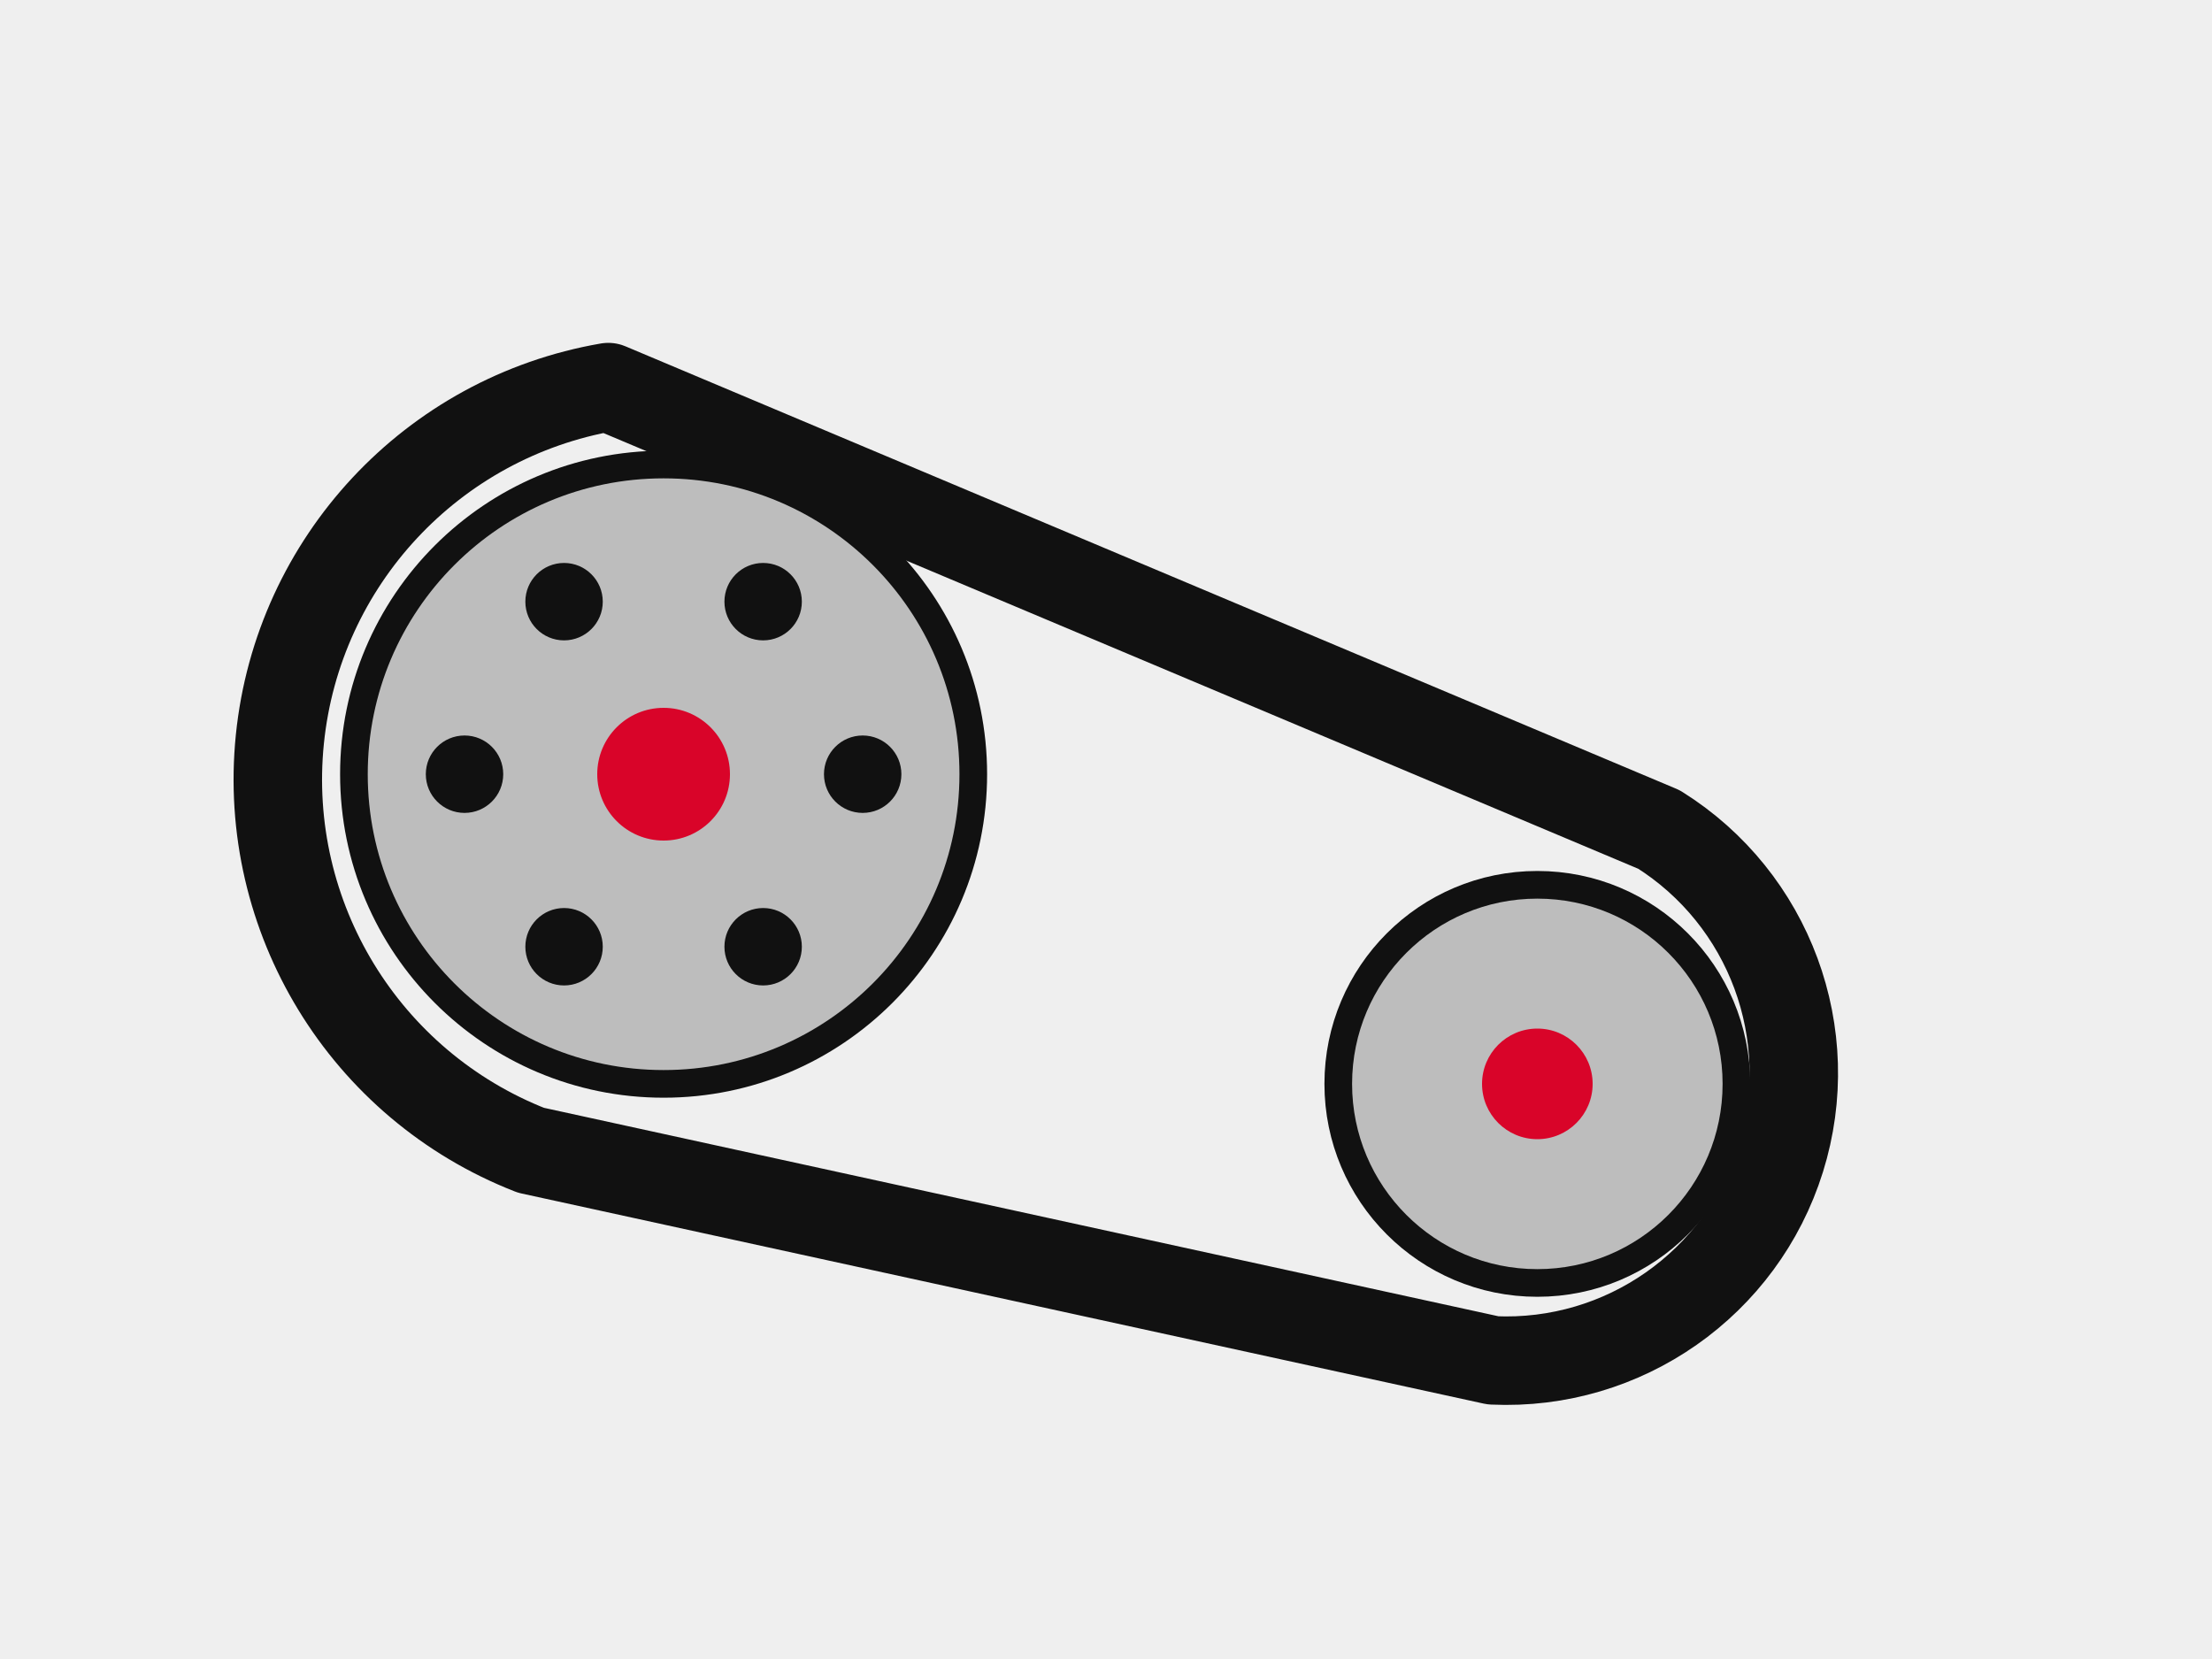
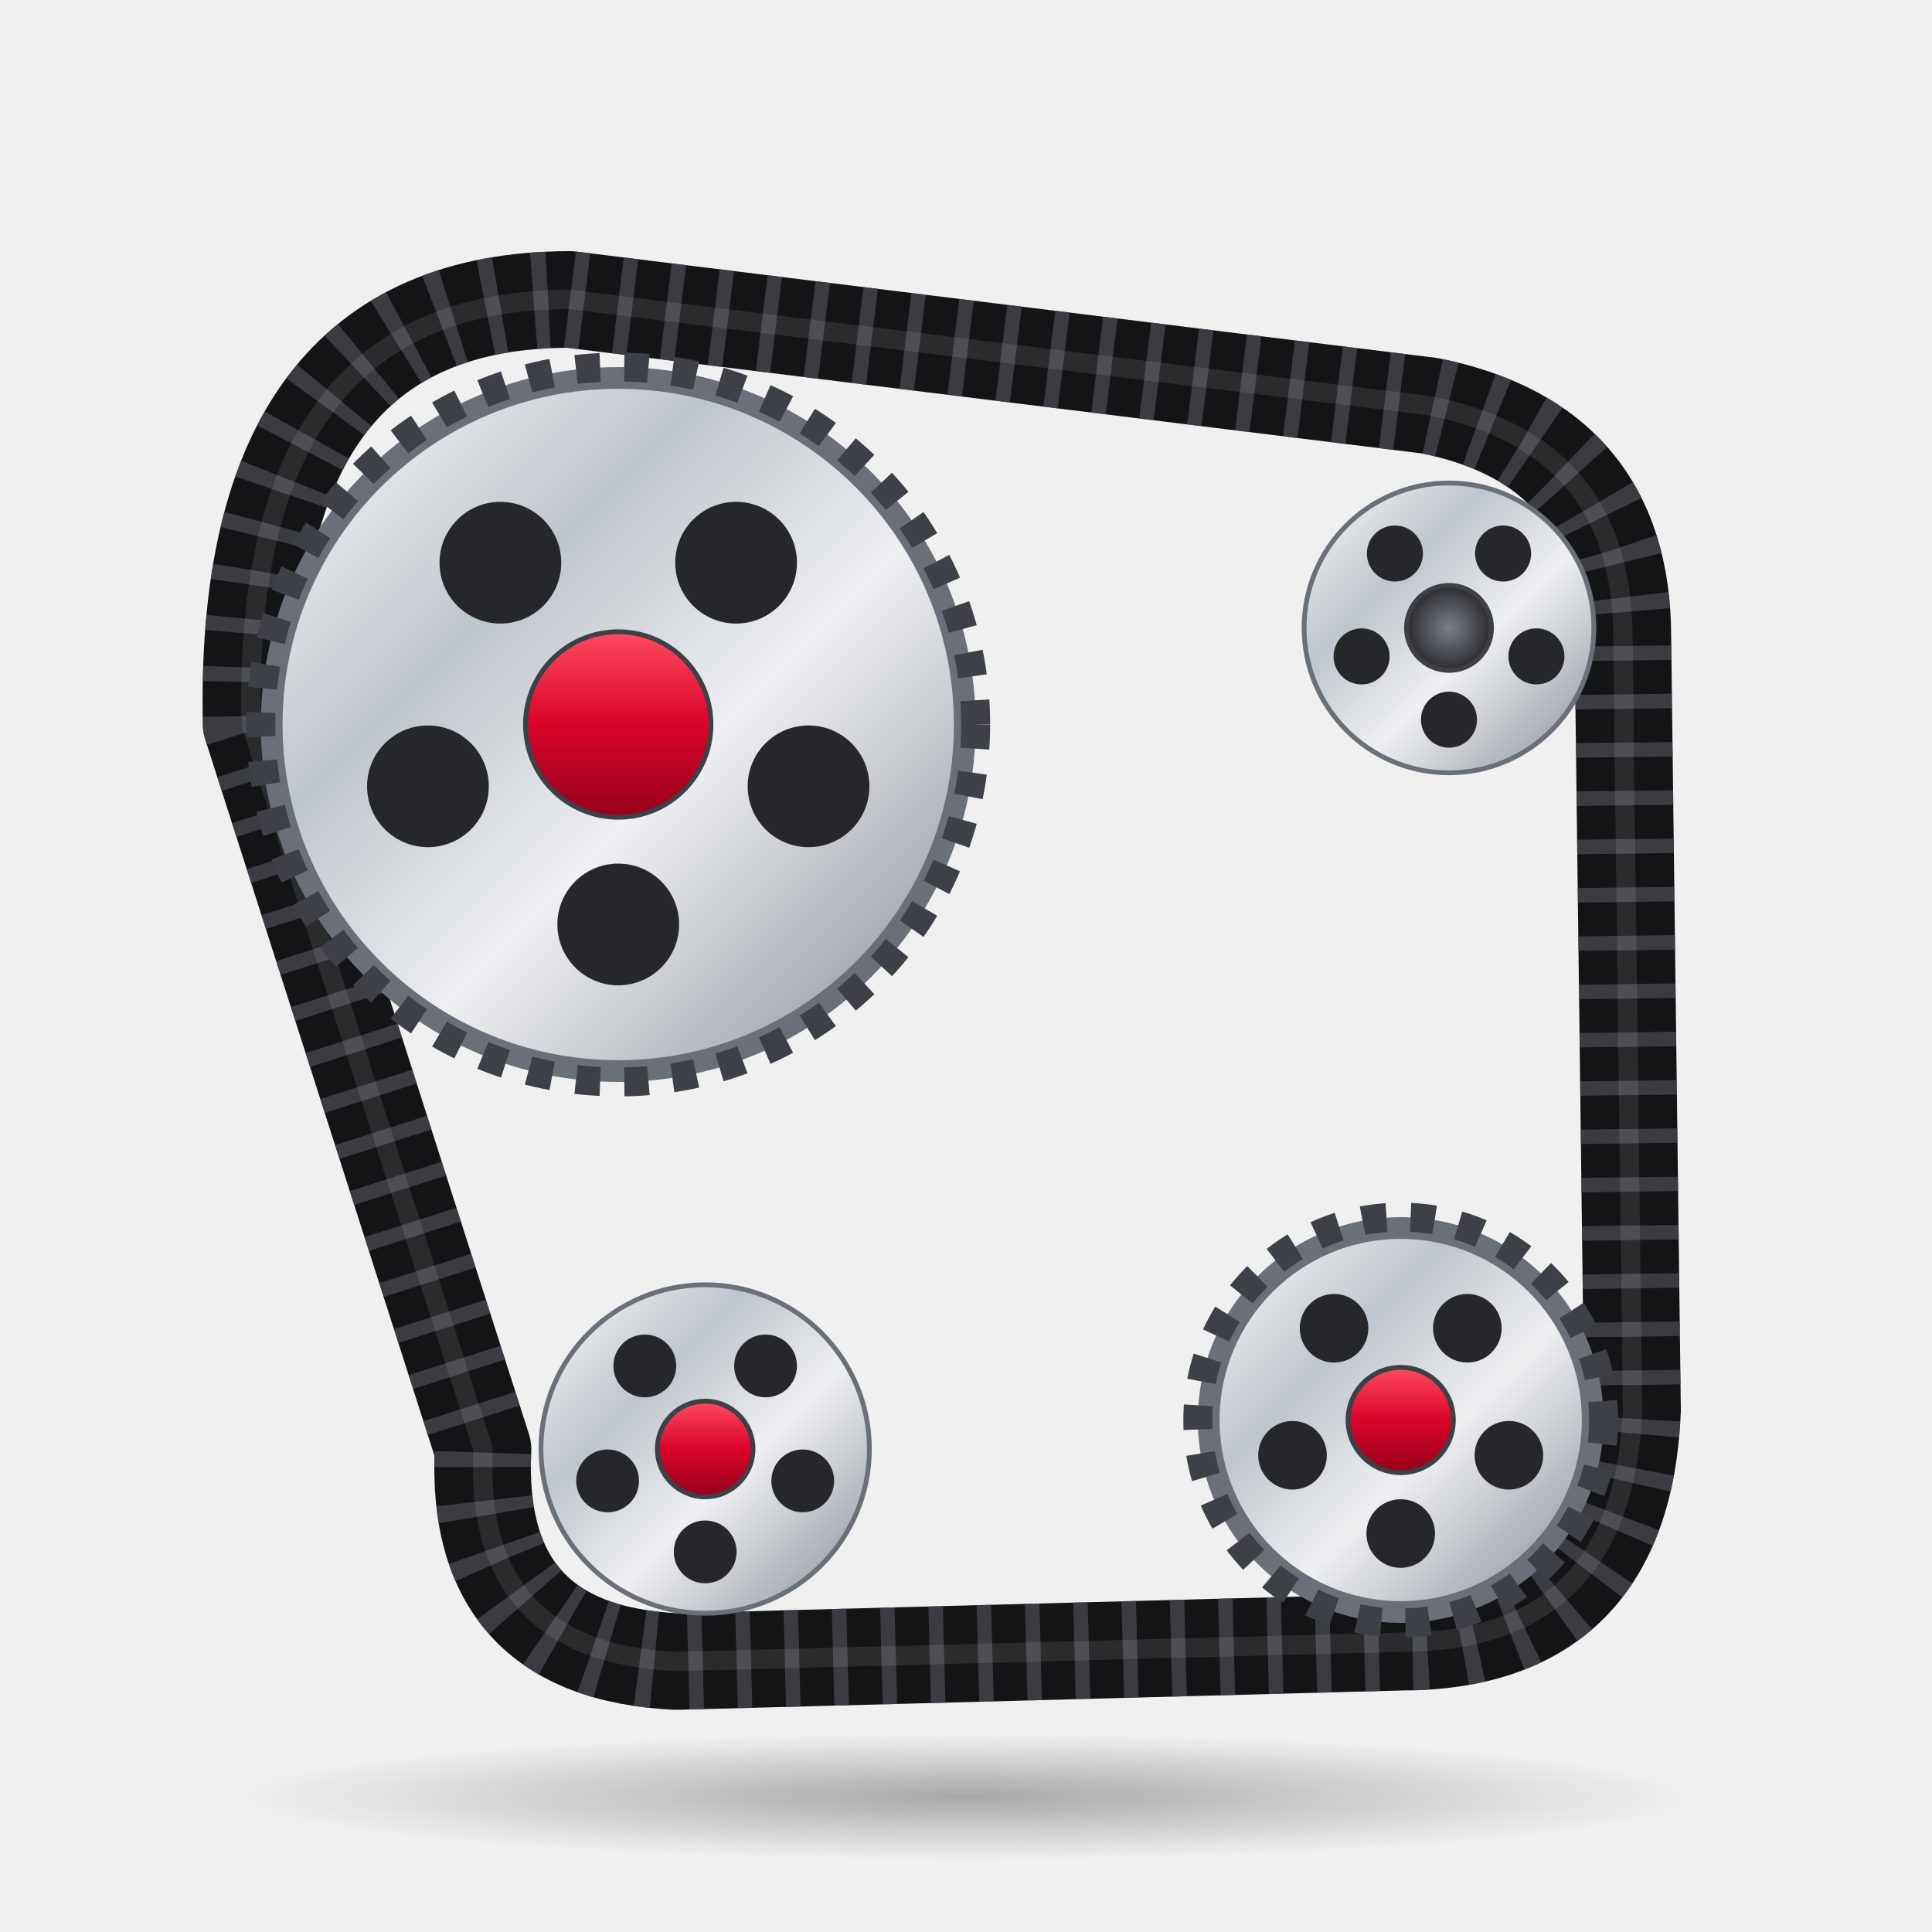
- <svg xmlns="http://www.w3.org/2000/svg" viewBox="0 0 400 300">
-   <rect width="400" height="300" fill="#EFEFEF" />
-   <path d="M110 70 L300 150 a52 52 0 0 1 -30 96 L96 208 a72 72 0 0 1 14 -138z" fill="none" stroke="#111111" stroke-width="16" stroke-linejoin="round" />
-   <circle cx="120" cy="140" r="56" fill="#BDBDBD" stroke="#111111" stroke-width="5" />
-   <circle cx="156.0" cy="140.0" r="7" fill="#111111" />
-   <circle cx="138.0" cy="171.2" r="7" fill="#111111" />
-   <circle cx="102.0" cy="171.2" r="7" fill="#111111" />
-   <circle cx="84.0" cy="140.0" r="7" fill="#111111" />
-   <circle cx="102.0" cy="108.8" r="7" fill="#111111" />
-   <circle cx="138.0" cy="108.8" r="7" fill="#111111" />
-   <circle cx="120" cy="140" r="12" fill="#D90429" />
-   <circle cx="278" cy="196" r="36" fill="#BDBDBD" stroke="#111111" stroke-width="5" />
-   <circle cx="278" cy="196" r="10" fill="#D90429" />
+ <svg xmlns="http://www.w3.org/2000/svg" viewBox="0 0 400 400">
+   <defs>
+     <linearGradient id="st" x1="0" y1="0" x2="1" y2="1">
+       <stop offset="0" stop-color="#fbfcfd" />
+       <stop offset=".32" stop-color="#bfc5cc" />
+       <stop offset=".58" stop-color="#eef0f2" />
+       <stop offset="1" stop-color="#858b95" />
+     </linearGradient>
+     <linearGradient id="cs" x1="0" x2="1" y1="0" y2="0">
+       <stop offset="0" stop-color="#737982" />
+       <stop offset=".28" stop-color="#d6dadf" />
+       <stop offset=".44" stop-color="#ffffff" />
+       <stop offset=".66" stop-color="#b7bcc4" />
+       <stop offset="1" stop-color="#666c75" />
+     </linearGradient>
+     <linearGradient id="cw" x1="0" x2="1" y1="0" y2="0">
+       <stop offset="0" stop-color="#c4c8ce" />
+       <stop offset=".4" stop-color="#ffffff" />
+       <stop offset=".7" stop-color="#eceef0" />
+       <stop offset="1" stop-color="#aeb3ba" />
+     </linearGradient>
+     <linearGradient id="cr" x1="0" x2="1" y1="0" y2="0">
+       <stop offset="0" stop-color="#7c0116" />
+       <stop offset=".26" stop-color="#e3122d" />
+       <stop offset=".42" stop-color="#ff7482" />
+       <stop offset=".62" stop-color="#d90429" />
+       <stop offset="1" stop-color="#6e0113" />
+     </linearGradient>
+     <linearGradient id="cd" x1="0" x2="1" y1="0" y2="0">
+       <stop offset="0" stop-color="#090a0b" />
+       <stop offset=".28" stop-color="#3d4147" />
+       <stop offset=".42" stop-color="#6a7078" />
+       <stop offset=".64" stop-color="#232528" />
+       <stop offset="1" stop-color="#060607" />
+     </linearGradient>
+     <linearGradient id="rd" x1="0" y1="0" x2="0" y2="1">
+       <stop offset="0" stop-color="#ff4a5e" />
+       <stop offset=".5" stop-color="#d90429" />
+       <stop offset="1" stop-color="#96021b" />
+     </linearGradient>
+     <linearGradient id="dk" x1="0" y1="0" x2="0" y2="1">
+       <stop offset="0" stop-color="#4a4e55" />
+       <stop offset="1" stop-color="#131416" />
+     </linearGradient>
+     <linearGradient id="gl" x1="0" y1="0" x2="1" y2="1">
+       <stop offset="0" stop-color="#ffffff" />
+       <stop offset=".5" stop-color="#d8e6f0" />
+       <stop offset="1" stop-color="#a9bccb" />
+     </linearGradient>
+     <radialGradient id="rub">
+       <stop offset=".55" stop-color="#34373c" />
+       <stop offset=".85" stop-color="#1b1c1f" />
+       <stop offset="1" stop-color="#050506" />
+     </radialGradient>
+     <radialGradient id="hub">
+       <stop offset="0" stop-color="#7b8089" />
+       <stop offset="1" stop-color="#2a2c30" />
+     </radialGradient>
+     <radialGradient id="sh">
+       <stop offset="0" stop-color="#000" stop-opacity=".3" />
+       <stop offset="1" stop-color="#000" stop-opacity="0" />
+     </radialGradient>
+   </defs>
+   <ellipse cx="200" cy="372" rx="150" ry="13" fill="url(#sh)" />
+   <path d="M118 62L296 84Q336 92 336 132L338 292Q336 340 290 340L140 344Q98 342 100 300L52 150Q50 62 118 62Z" fill="none" stroke="#131416" stroke-width="20" stroke-linejoin="round" />
+   <path d="M118 62L296 84Q336 92 336 132L338 292Q336 340 290 340L140 344Q98 342 100 300L52 150Q50 62 118 62Z" fill="none" stroke="#4a4e55" stroke-width="20" stroke-linejoin="round" stroke-dasharray="3 7" stroke-opacity=".7" />
+   <path d="M118 62L296 84Q336 92 336 132L338 292Q336 340 290 340L140 344Q98 342 100 300L52 150Q50 62 118 62Z" fill="none" stroke="#fff" stroke-opacity=".1" stroke-width="4" />
+   <circle cx="128" cy="150" r="74" fill="#6b7078" stroke="#3d4147" stroke-width="6" stroke-dasharray="5 5" />
+   <circle cx="128" cy="150" r="70" fill="url(#st)" stroke="#6b7078" />
+   <circle cx="167.4" cy="162.8" r="12.6" fill="#25272a" />
+   <circle cx="128.0" cy="191.4" r="12.6" fill="#25272a" />
+   <circle cx="88.6" cy="162.8" r="12.6" fill="#25272a" />
+   <circle cx="103.6" cy="116.5" r="12.6" fill="#25272a" />
+   <circle cx="152.4" cy="116.5" r="12.6" fill="#25272a" />
+   <circle cx="128" cy="150" r="19.2" fill="url(#rd)" stroke="#3d4147" />
+   <circle cx="290" cy="294" r="42" fill="#6b7078" stroke="#3d4147" stroke-width="6" stroke-dasharray="5 5" />
+   <circle cx="290" cy="294" r="38" fill="url(#st)" stroke="#6b7078" />
+   <circle cx="312.4" cy="301.3" r="7.1" fill="#25272a" />
+   <circle cx="290.0" cy="317.5" r="7.1" fill="#25272a" />
+   <circle cx="267.6" cy="301.3" r="7.1" fill="#25272a" />
+   <circle cx="276.2" cy="275.0" r="7.1" fill="#25272a" />
+   <circle cx="303.8" cy="275.0" r="7.1" fill="#25272a" />
+   <circle cx="290" cy="294" r="10.9" fill="url(#rd)" stroke="#3d4147" />
+   <circle cx="300" cy="130" r="30" fill="url(#st)" stroke="#6b7078" />
+   <circle cx="318.1" cy="135.9" r="5.8" fill="#25272a" />
+   <circle cx="300.0" cy="149.0" r="5.8" fill="#25272a" />
+   <circle cx="281.9" cy="135.9" r="5.8" fill="#25272a" />
+   <circle cx="288.8" cy="114.6" r="5.8" fill="#25272a" />
+   <circle cx="311.2" cy="114.6" r="5.8" fill="#25272a" />
+   <circle cx="300" cy="130" r="8.8" fill="url(#hub)" stroke="#3d4147" />
+   <circle cx="146" cy="300" r="34" fill="url(#st)" stroke="#6b7078" />
+   <circle cx="166.2" cy="306.6" r="6.5" fill="#25272a" />
+   <circle cx="146.0" cy="321.3" r="6.5" fill="#25272a" />
+   <circle cx="125.8" cy="306.6" r="6.5" fill="#25272a" />
+   <circle cx="133.5" cy="282.8" r="6.5" fill="#25272a" />
+   <circle cx="158.5" cy="282.8" r="6.5" fill="#25272a" />
+   <circle cx="146" cy="300" r="9.9" fill="url(#rd)" stroke="#3d4147" />
</svg>
